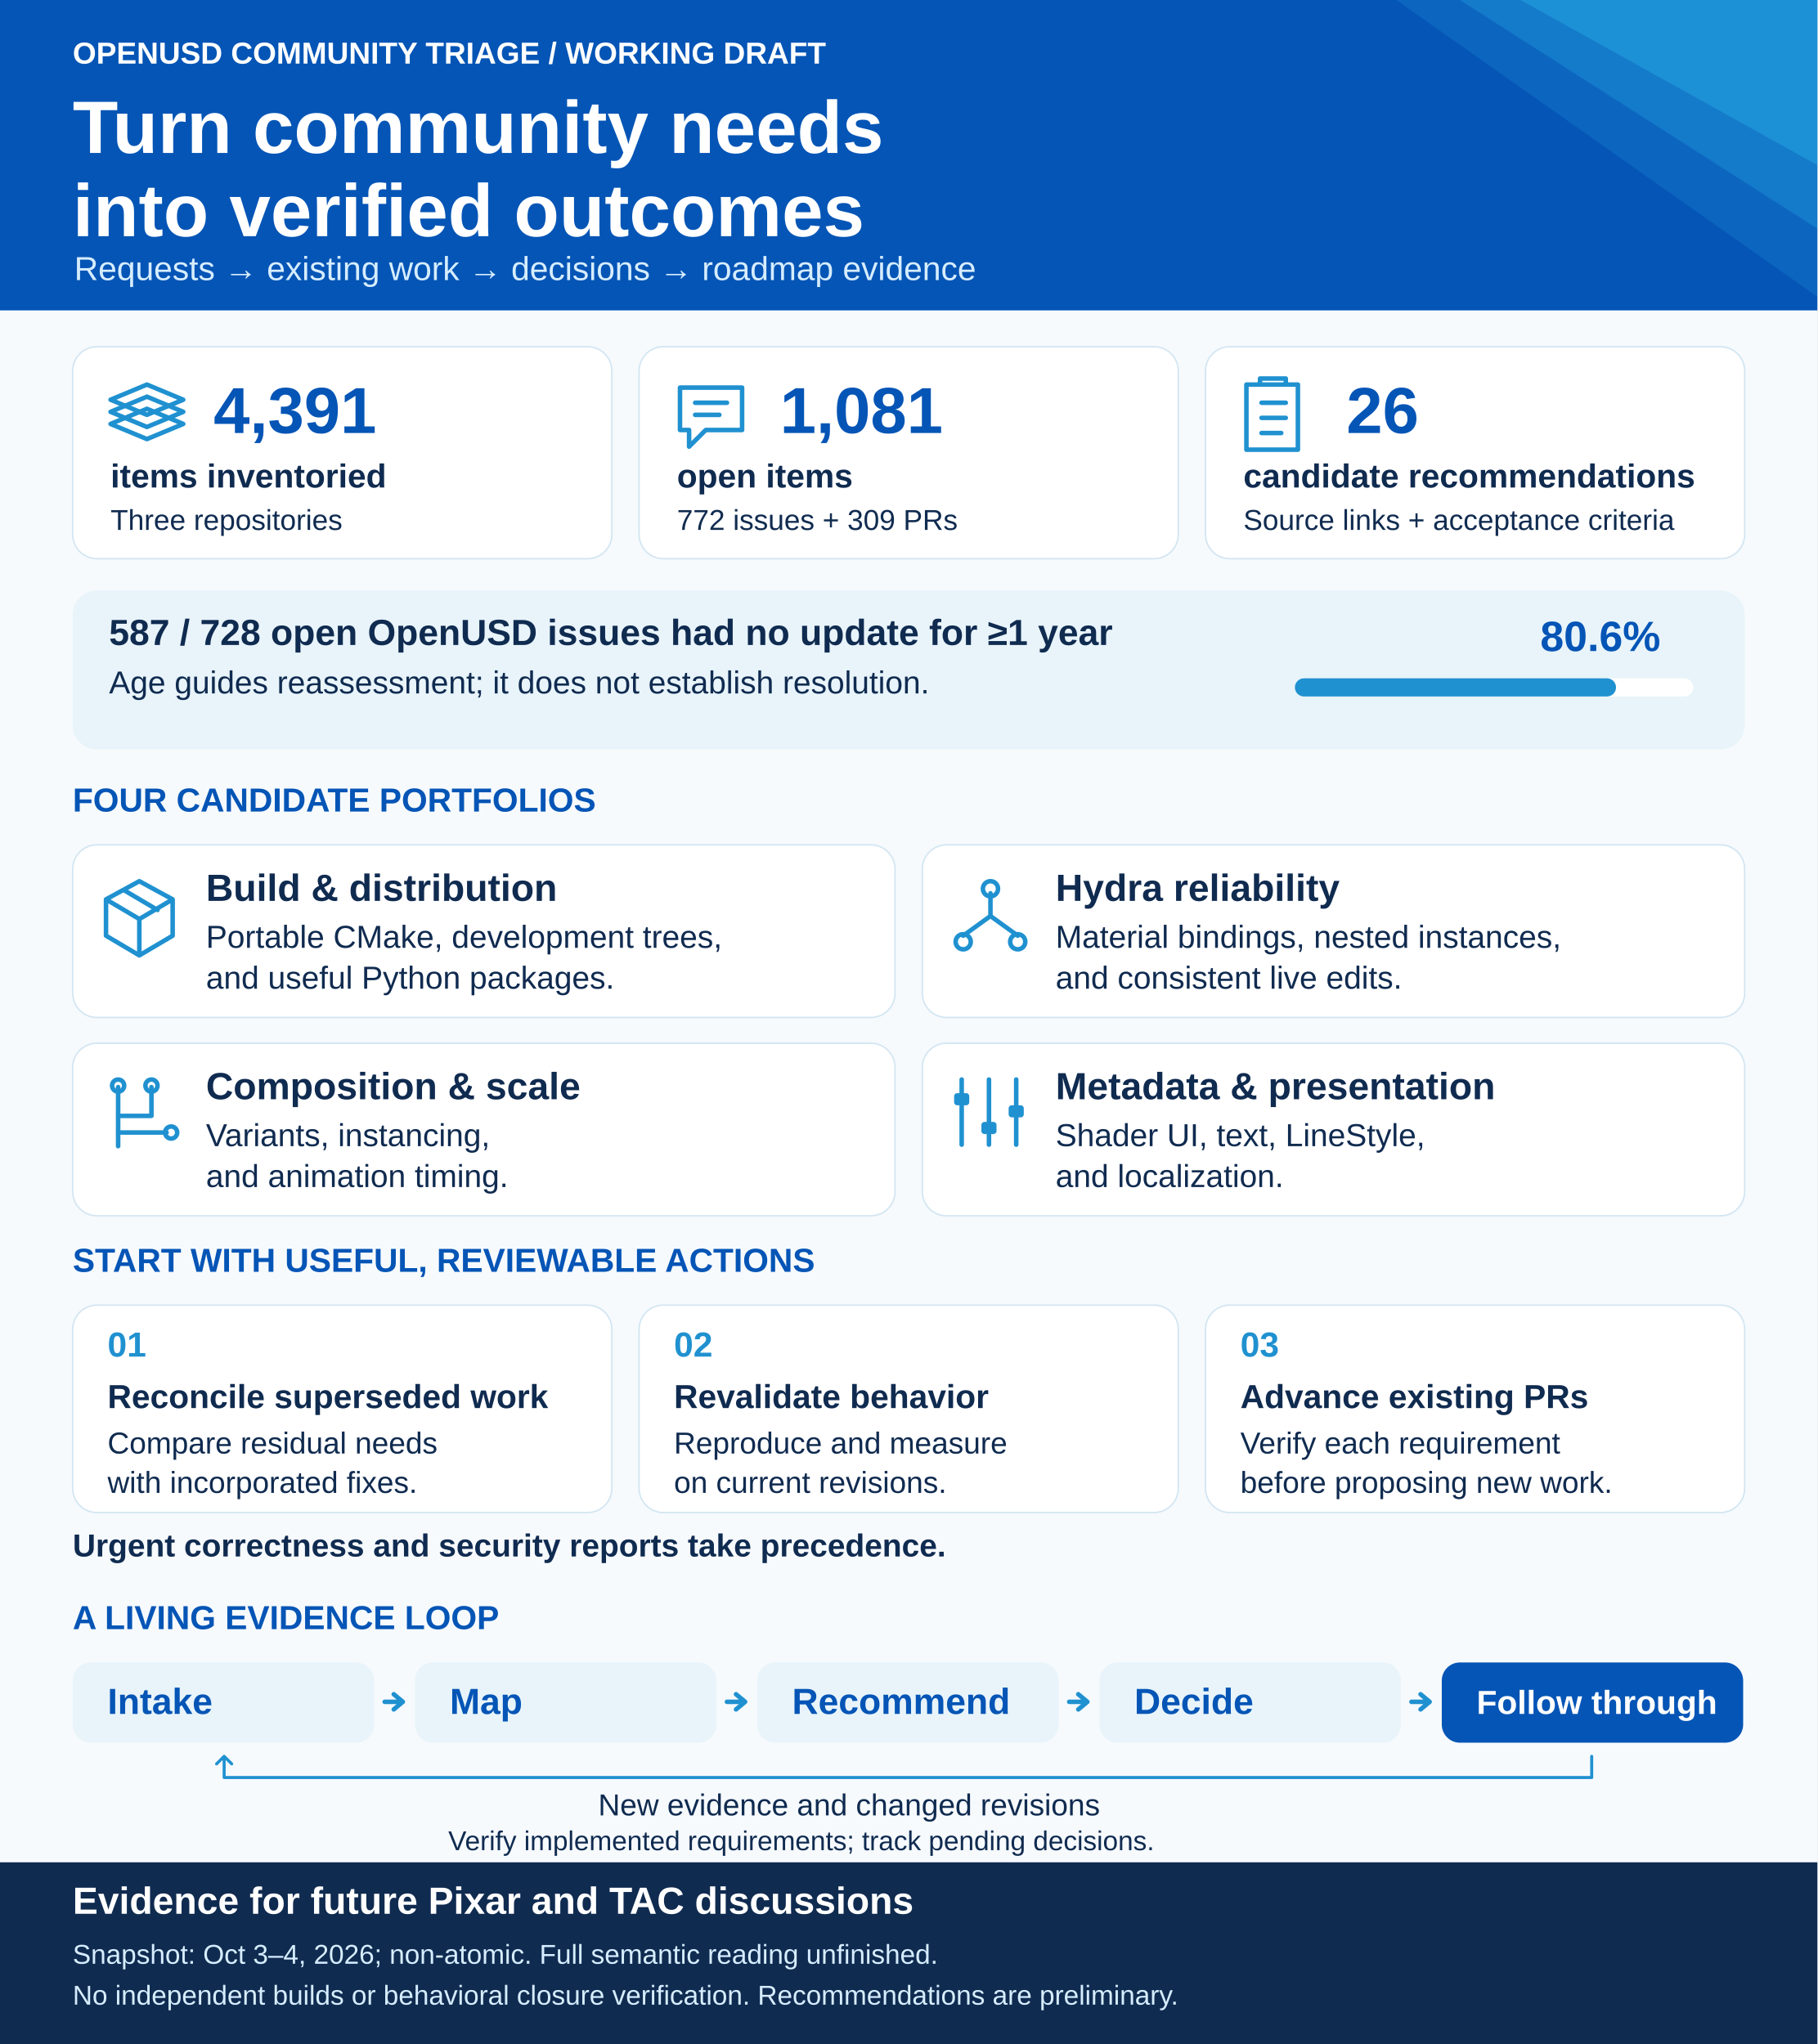
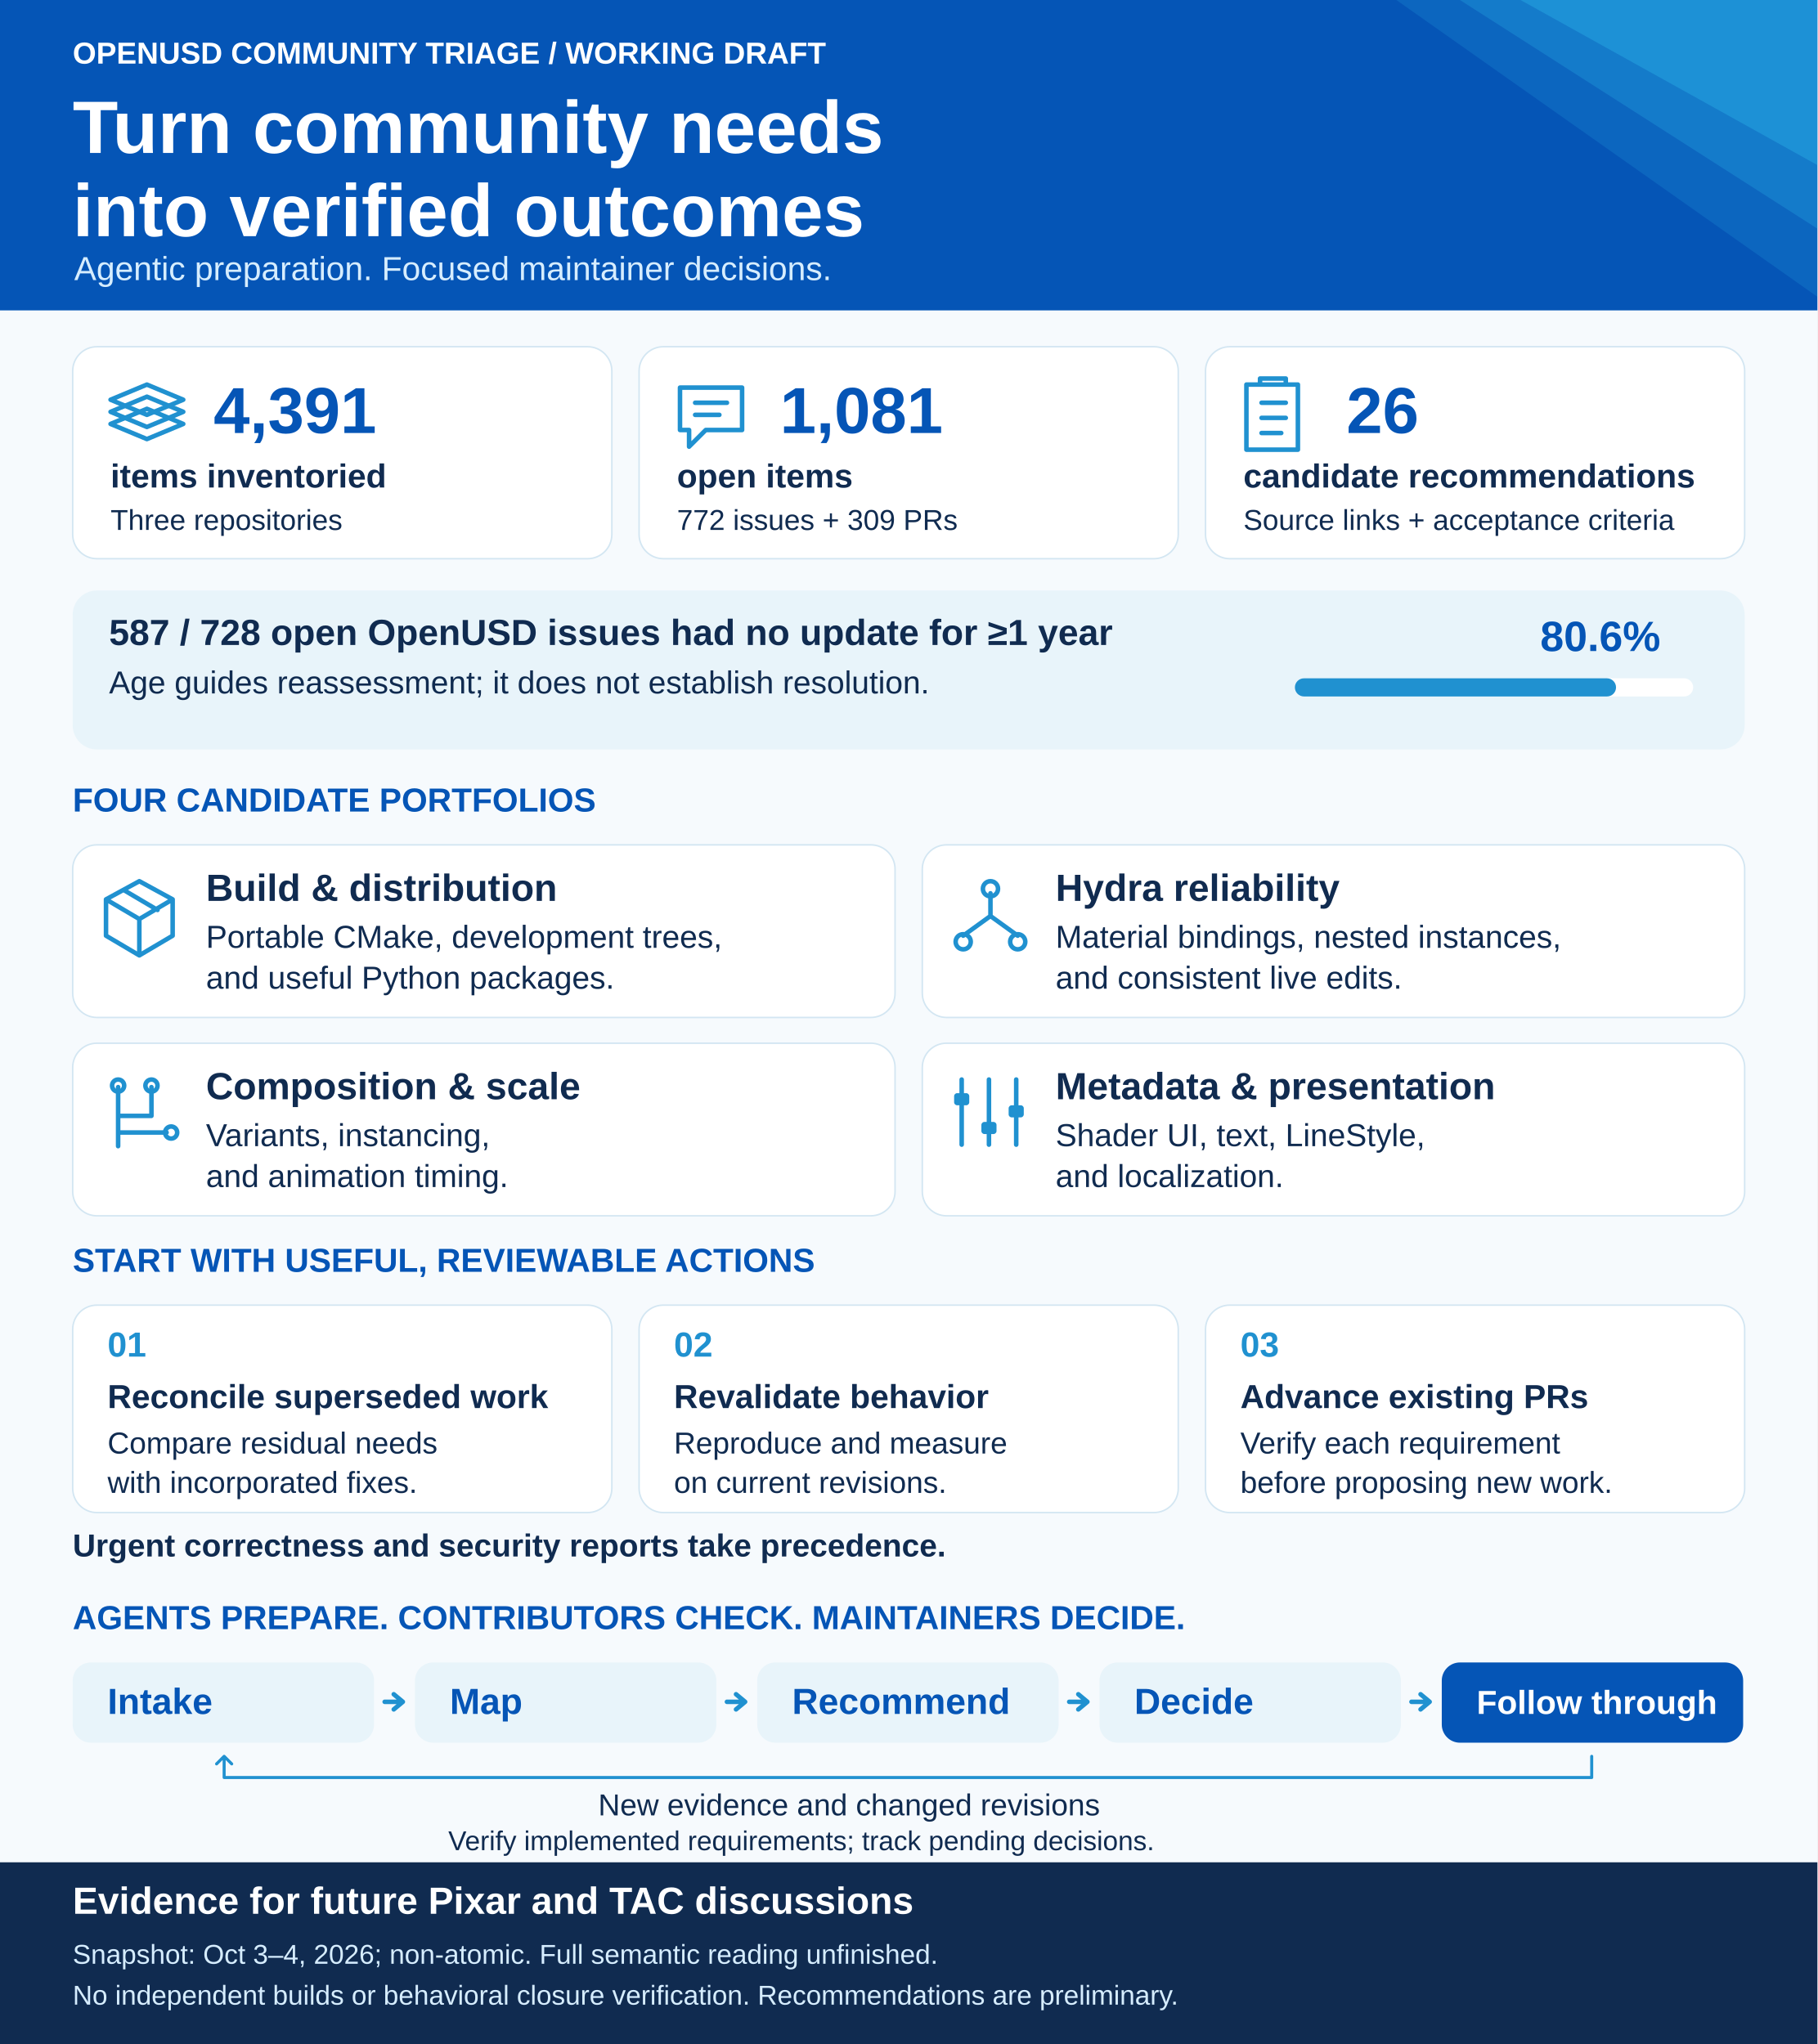
<svg xmlns="http://www.w3.org/2000/svg" width="1200" height="1350" viewBox="0 0 1200 1350" role="img" aria-labelledby="title desc">
  <style>text {font-family:Arial,Helvetica,sans-serif;fill:#102B50} .small{font-size:20px} .body{font-size:23px} .label{font-size:22px;font-weight:700} .title{font-size:49px;font-weight:700}</style>
  <rect x="0" y="0" width="1200" height="1350" rx="0" fill="#F6FAFD" />
  <rect x="0" y="0" width="1200" height="205" rx="0" fill="#0555B6" />
  <polygon points="922,0 1200,0 1200,196" fill="#34C6F3" opacity="0.15" />
  <polygon points="964,0 1200,0 1200,151" fill="#34C6F3" opacity="0.22" />
  <polygon points="1004,0 1200,0 1200,109" fill="#34C6F3" opacity="0.3" />
  <text x="48" y="42" font-size="20" font-weight="700" style="fill:#FFFFFF">OPENUSD COMMUNITY TRIAGE  /  WORKING DRAFT</text>
  <text x="48" y="101" font-size="49" font-weight="700" style="fill:#FFFFFF">Turn community needs</text>
  <text x="48" y="156" font-size="49" font-weight="700" style="fill:#FFFFFF">into verified outcomes</text>
-   <text x="49" y="185" font-size="22" font-weight="400" style="fill:#D6EDFF">Requests → existing work → decisions → roadmap evidence</text>
+   <text x="49" y="185" font-size="22" font-weight="400" style="fill:#D6EDFF">Agentic preparation. Focused maintainer decisions.</text>
  <rect x="48" y="229" width="356" height="140" rx="16" fill="#fff" stroke="#D3E6F2" />
  <g transform="translate(73 254)">
    <path d="M0 10 L24 0 L48 10 L24 20 Z" fill="none" stroke="#2091D0" stroke-width="3" stroke-linecap="round" stroke-linejoin="round" />
    <path d="M0 18 L24 8 L48 18 L24 28 Z" fill="none" stroke="#2091D0" stroke-width="3" stroke-linecap="round" stroke-linejoin="round" />
    <path d="M0 26 L24 16 L48 26 L24 36 Z" fill="none" stroke="#2091D0" stroke-width="3" stroke-linecap="round" stroke-linejoin="round" />
  </g>
  <text x="141" y="286" font-size="43" font-weight="700" style="fill:#0555B6">4,391</text>
  <text x="73" y="322" font-size="22" font-weight="700" style="fill:#102B50">items inventoried</text>
  <text x="73" y="350" font-size="19" font-weight="400" style="fill:#102B50">Three repositories</text>
  <rect x="422" y="229" width="356" height="140" rx="16" fill="#fff" stroke="#D3E6F2" />
  <g transform="translate(447 254)">
    <path d="M2 2 H43 V30 H19 L8 41 V30 H2 Z M12 12 H33 M12 20 H28" fill="none" stroke="#2091D0" stroke-width="3" stroke-linecap="round" stroke-linejoin="round" />
  </g>
  <text x="515" y="286" font-size="43" font-weight="700" style="fill:#0555B6">1,081</text>
  <text x="447" y="322" font-size="22" font-weight="700" style="fill:#102B50">open items</text>
  <text x="447" y="350" font-size="19" font-weight="400" style="fill:#102B50">772 issues + 309 PRs</text>
  <rect x="796" y="229" width="356" height="140" rx="16" fill="#fff" stroke="#D3E6F2" />
  <g transform="translate(821 254)">
    <path d="M10 0 H36 V43 H2 V0 H10 M11 0 V-4 H28 V0 M12 12 H28 M12 22 H28 M12 32 H25" fill="none" stroke="#2091D0" stroke-width="3" stroke-linecap="round" stroke-linejoin="round" />
  </g>
  <text x="889" y="286" font-size="43" font-weight="700" style="fill:#0555B6">26</text>
  <text x="821" y="322" font-size="22" font-weight="700" style="fill:#102B50">candidate recommendations</text>
  <text x="821" y="350" font-size="19" font-weight="400" style="fill:#102B50">Source links + acceptance criteria</text>
  <rect x="48" y="390" width="1104" height="105" rx="16" fill="#E8F4FA" />
  <text x="72" y="426" font-size="24" font-weight="700" style="fill:#102B50">587 / 728 open OpenUSD issues had no update for ≥1 year</text>
  <text x="72" y="458" font-size="21" font-weight="400" style="fill:#102B50">Age guides reassessment; it does not establish resolution.</text>
  <rect x="855" y="448" width="263" height="12" rx="6" fill="#FFFFFF" />
  <rect x="855" y="448" width="212.062" height="12" rx="6" fill="#2091D0" />
  <text x="1017" y="430" font-size="28" font-weight="700" style="fill:#0555B6">80.6%</text>
  <text x="48" y="536" font-size="22" font-weight="700" style="fill:#0555B6">FOUR CANDIDATE PORTFOLIOS</text>
  <rect x="48" y="558" width="543" height="114" rx="16" fill="#fff" stroke="#D3E6F2" />
  <g transform="translate(70 582)">
    <path d="M0 12 L22 0 L44 12 L22 25 Z M0 12 V36 L22 49 L44 36 V12 M22 25 V49 M12 6 L34 19" fill="none" stroke="#2091D0" stroke-width="3" stroke-linecap="round" stroke-linejoin="round" />
  </g>
  <text x="136" y="595" font-size="25" font-weight="700" style="fill:#102B50">Build &amp; distribution</text>
  <text x="136" y="626" font-size="21" font-weight="400" style="fill:#102B50">Portable CMake, development trees,</text>
  <text x="136" y="653" font-size="21" font-weight="400" style="fill:#102B50">and useful Python packages.</text>
  <rect x="609" y="558" width="543" height="114" rx="16" fill="#fff" stroke="#D3E6F2" />
  <g transform="translate(631 582)">
    <path d="M23 8 V23 M23 23 L5 36 M23 23 L41 36" fill="none" stroke="#2091D0" stroke-width="3" stroke-linecap="round" stroke-linejoin="round" />
    <circle cx="23" cy="5" r="5" fill="none" stroke="#2091D0" stroke-width="3" />
    <circle cx="5" cy="40" r="5" fill="none" stroke="#2091D0" stroke-width="3" />
    <circle cx="41" cy="40" r="5" fill="none" stroke="#2091D0" stroke-width="3" />
  </g>
  <text x="697" y="595" font-size="25" font-weight="700" style="fill:#102B50">Hydra reliability</text>
  <text x="697" y="626" font-size="21" font-weight="400" style="fill:#102B50">Material bindings, nested instances,</text>
  <text x="697" y="653" font-size="21" font-weight="400" style="fill:#102B50">and consistent live edits.</text>
  <rect x="48" y="689" width="543" height="114" rx="16" fill="#fff" stroke="#D3E6F2" />
  <g transform="translate(70 713)">
    <path d="M8 44 V5 M8 24 H30 V5 M8 35 H40" fill="none" stroke="#2091D0" stroke-width="3" stroke-linecap="round" stroke-linejoin="round" />
    <circle cx="8" cy="4" r="4" fill="none" stroke="#2091D0" stroke-width="3" />
    <circle cx="30" cy="4" r="4" fill="none" stroke="#2091D0" stroke-width="3" />
    <circle cx="43" cy="35" r="4" fill="none" stroke="#2091D0" stroke-width="3" />
  </g>
  <text x="136" y="726" font-size="25" font-weight="700" style="fill:#102B50">Composition &amp; scale</text>
  <text x="136" y="757" font-size="21" font-weight="400" style="fill:#102B50">Variants, instancing,</text>
  <text x="136" y="784" font-size="21" font-weight="400" style="fill:#102B50">and animation timing.</text>
  <rect x="609" y="689" width="543" height="114" rx="16" fill="#fff" stroke="#D3E6F2" />
  <g transform="translate(631 713)">
    <path d="M4 0 V43 M22 0 V43 M40 0 V43" fill="none" stroke="#2091D0" stroke-width="3" stroke-linecap="round" stroke-linejoin="round" />
    <rect x="-1" y="9" width="10" height="8" rx="2" fill="#2091D0" />
    <rect x="17" y="28" width="10" height="8" rx="2" fill="#2091D0" />
    <rect x="35" y="17" width="10" height="8" rx="2" fill="#2091D0" />
  </g>
  <text x="697" y="726" font-size="25" font-weight="700" style="fill:#102B50">Metadata &amp; presentation</text>
  <text x="697" y="757" font-size="21" font-weight="400" style="fill:#102B50">Shader UI, text, LineStyle,</text>
  <text x="697" y="784" font-size="21" font-weight="400" style="fill:#102B50">and localization.</text>
  <text x="48" y="840" font-size="22" font-weight="700" style="fill:#0555B6">START WITH USEFUL, REVIEWABLE ACTIONS</text>
  <rect x="48" y="862" width="356" height="137" rx="16" fill="#FFFFFF" stroke="#D3E6F2" />
  <text x="71" y="896" font-size="23" font-weight="700" style="fill:#2091D0">01</text>
  <text x="71" y="930" font-size="22" font-weight="700" style="fill:#102B50">Reconcile superseded work</text>
  <text x="71" y="960" font-size="20" font-weight="400" style="fill:#102B50">Compare residual needs</text>
  <text x="71" y="986" font-size="20" font-weight="400" style="fill:#102B50">with incorporated fixes.</text>
  <rect x="422" y="862" width="356" height="137" rx="16" fill="#FFFFFF" stroke="#D3E6F2" />
  <text x="445" y="896" font-size="23" font-weight="700" style="fill:#2091D0">02</text>
  <text x="445" y="930" font-size="22" font-weight="700" style="fill:#102B50">Revalidate behavior</text>
  <text x="445" y="960" font-size="20" font-weight="400" style="fill:#102B50">Reproduce and measure</text>
  <text x="445" y="986" font-size="20" font-weight="400" style="fill:#102B50">on current revisions.</text>
  <rect x="796" y="862" width="356" height="137" rx="16" fill="#FFFFFF" stroke="#D3E6F2" />
  <text x="819" y="896" font-size="23" font-weight="700" style="fill:#2091D0">03</text>
  <text x="819" y="930" font-size="22" font-weight="700" style="fill:#102B50">Advance existing PRs</text>
  <text x="819" y="960" font-size="20" font-weight="400" style="fill:#102B50">Verify each requirement</text>
  <text x="819" y="986" font-size="20" font-weight="400" style="fill:#102B50">before proposing new work.</text>
  <text x="48" y="1028" font-size="21" font-weight="700" style="fill:#102B50">Urgent correctness and security reports take precedence.</text>
-   <text x="48" y="1076" font-size="22" font-weight="700" style="fill:#0555B6">A LIVING EVIDENCE LOOP</text>
+   <text x="48" y="1076" font-size="22" font-weight="700" style="fill:#0555B6">AGENTS PREPARE. CONTRIBUTORS CHECK. MAINTAINERS DECIDE.</text>
  <rect x="48" y="1098" width="199" height="53" rx="12" fill="#E8F4FA" />
  <text x="71" y="1132" font-size="24" font-weight="700" style="fill:#0555B6">Intake</text>
  <path d="M254 1124 H266 M260 1119 L266 1124 L260 1129" fill="none" stroke="#2091D0" stroke-width="3" stroke-linecap="round" stroke-linejoin="round" />
  <rect x="274" y="1098" width="199" height="53" rx="12" fill="#E8F4FA" />
  <text x="297" y="1132" font-size="24" font-weight="700" style="fill:#0555B6">Map</text>
  <path d="M480 1124 H492 M486 1119 L492 1124 L486 1129" fill="none" stroke="#2091D0" stroke-width="3" stroke-linecap="round" stroke-linejoin="round" />
  <rect x="500" y="1098" width="199" height="53" rx="12" fill="#E8F4FA" />
  <text x="523" y="1132" font-size="24" font-weight="700" style="fill:#0555B6">Recommend</text>
  <path d="M706 1124 H718 M712 1119 L718 1124 L712 1129" fill="none" stroke="#2091D0" stroke-width="3" stroke-linecap="round" stroke-linejoin="round" />
  <rect x="726" y="1098" width="199" height="53" rx="12" fill="#E8F4FA" />
  <text x="749" y="1132" font-size="24" font-weight="700" style="fill:#0555B6">Decide</text>
  <path d="M932 1124 H944 M938 1119 L944 1124 L938 1129" fill="none" stroke="#2091D0" stroke-width="3" stroke-linecap="round" stroke-linejoin="round" />
  <rect x="952" y="1098" width="199" height="53" rx="12" fill="#0555B6" />
  <text x="975" y="1132" font-size="22" font-weight="700" style="fill:#FFFFFF">Follow through</text>
  <path d="M1051 1160 V1174 H148 V1160 M143 1165 L148 1160 L153 1165" fill="none" stroke="#2091D0" stroke-width="2" stroke-linecap="round" stroke-linejoin="round" />
  <text x="395" y="1199" font-size="20" font-weight="400" style="fill:#102B50">New evidence and changed revisions</text>
  <text x="296" y="1222" font-size="18" font-weight="400" style="fill:#102B50">Verify implemented requirements; track pending decisions.</text>
  <rect x="0" y="1230" width="1200" height="120" rx="0" fill="#102B50" />
  <text x="48" y="1264" font-size="25" font-weight="700" style="fill:#FFFFFF">Evidence for future Pixar and TAC discussions</text>
  <text x="48" y="1297" font-size="18" font-weight="400" style="fill:#D6EDFF">Snapshot: Oct 3–4, 2026; non-atomic. Full semantic reading unfinished.</text>
  <text x="48" y="1324" font-size="18" font-weight="400" style="fill:#D6EDFF">No independent builds or behavioral closure verification. Recommendations are preliminary.</text>
</svg>
